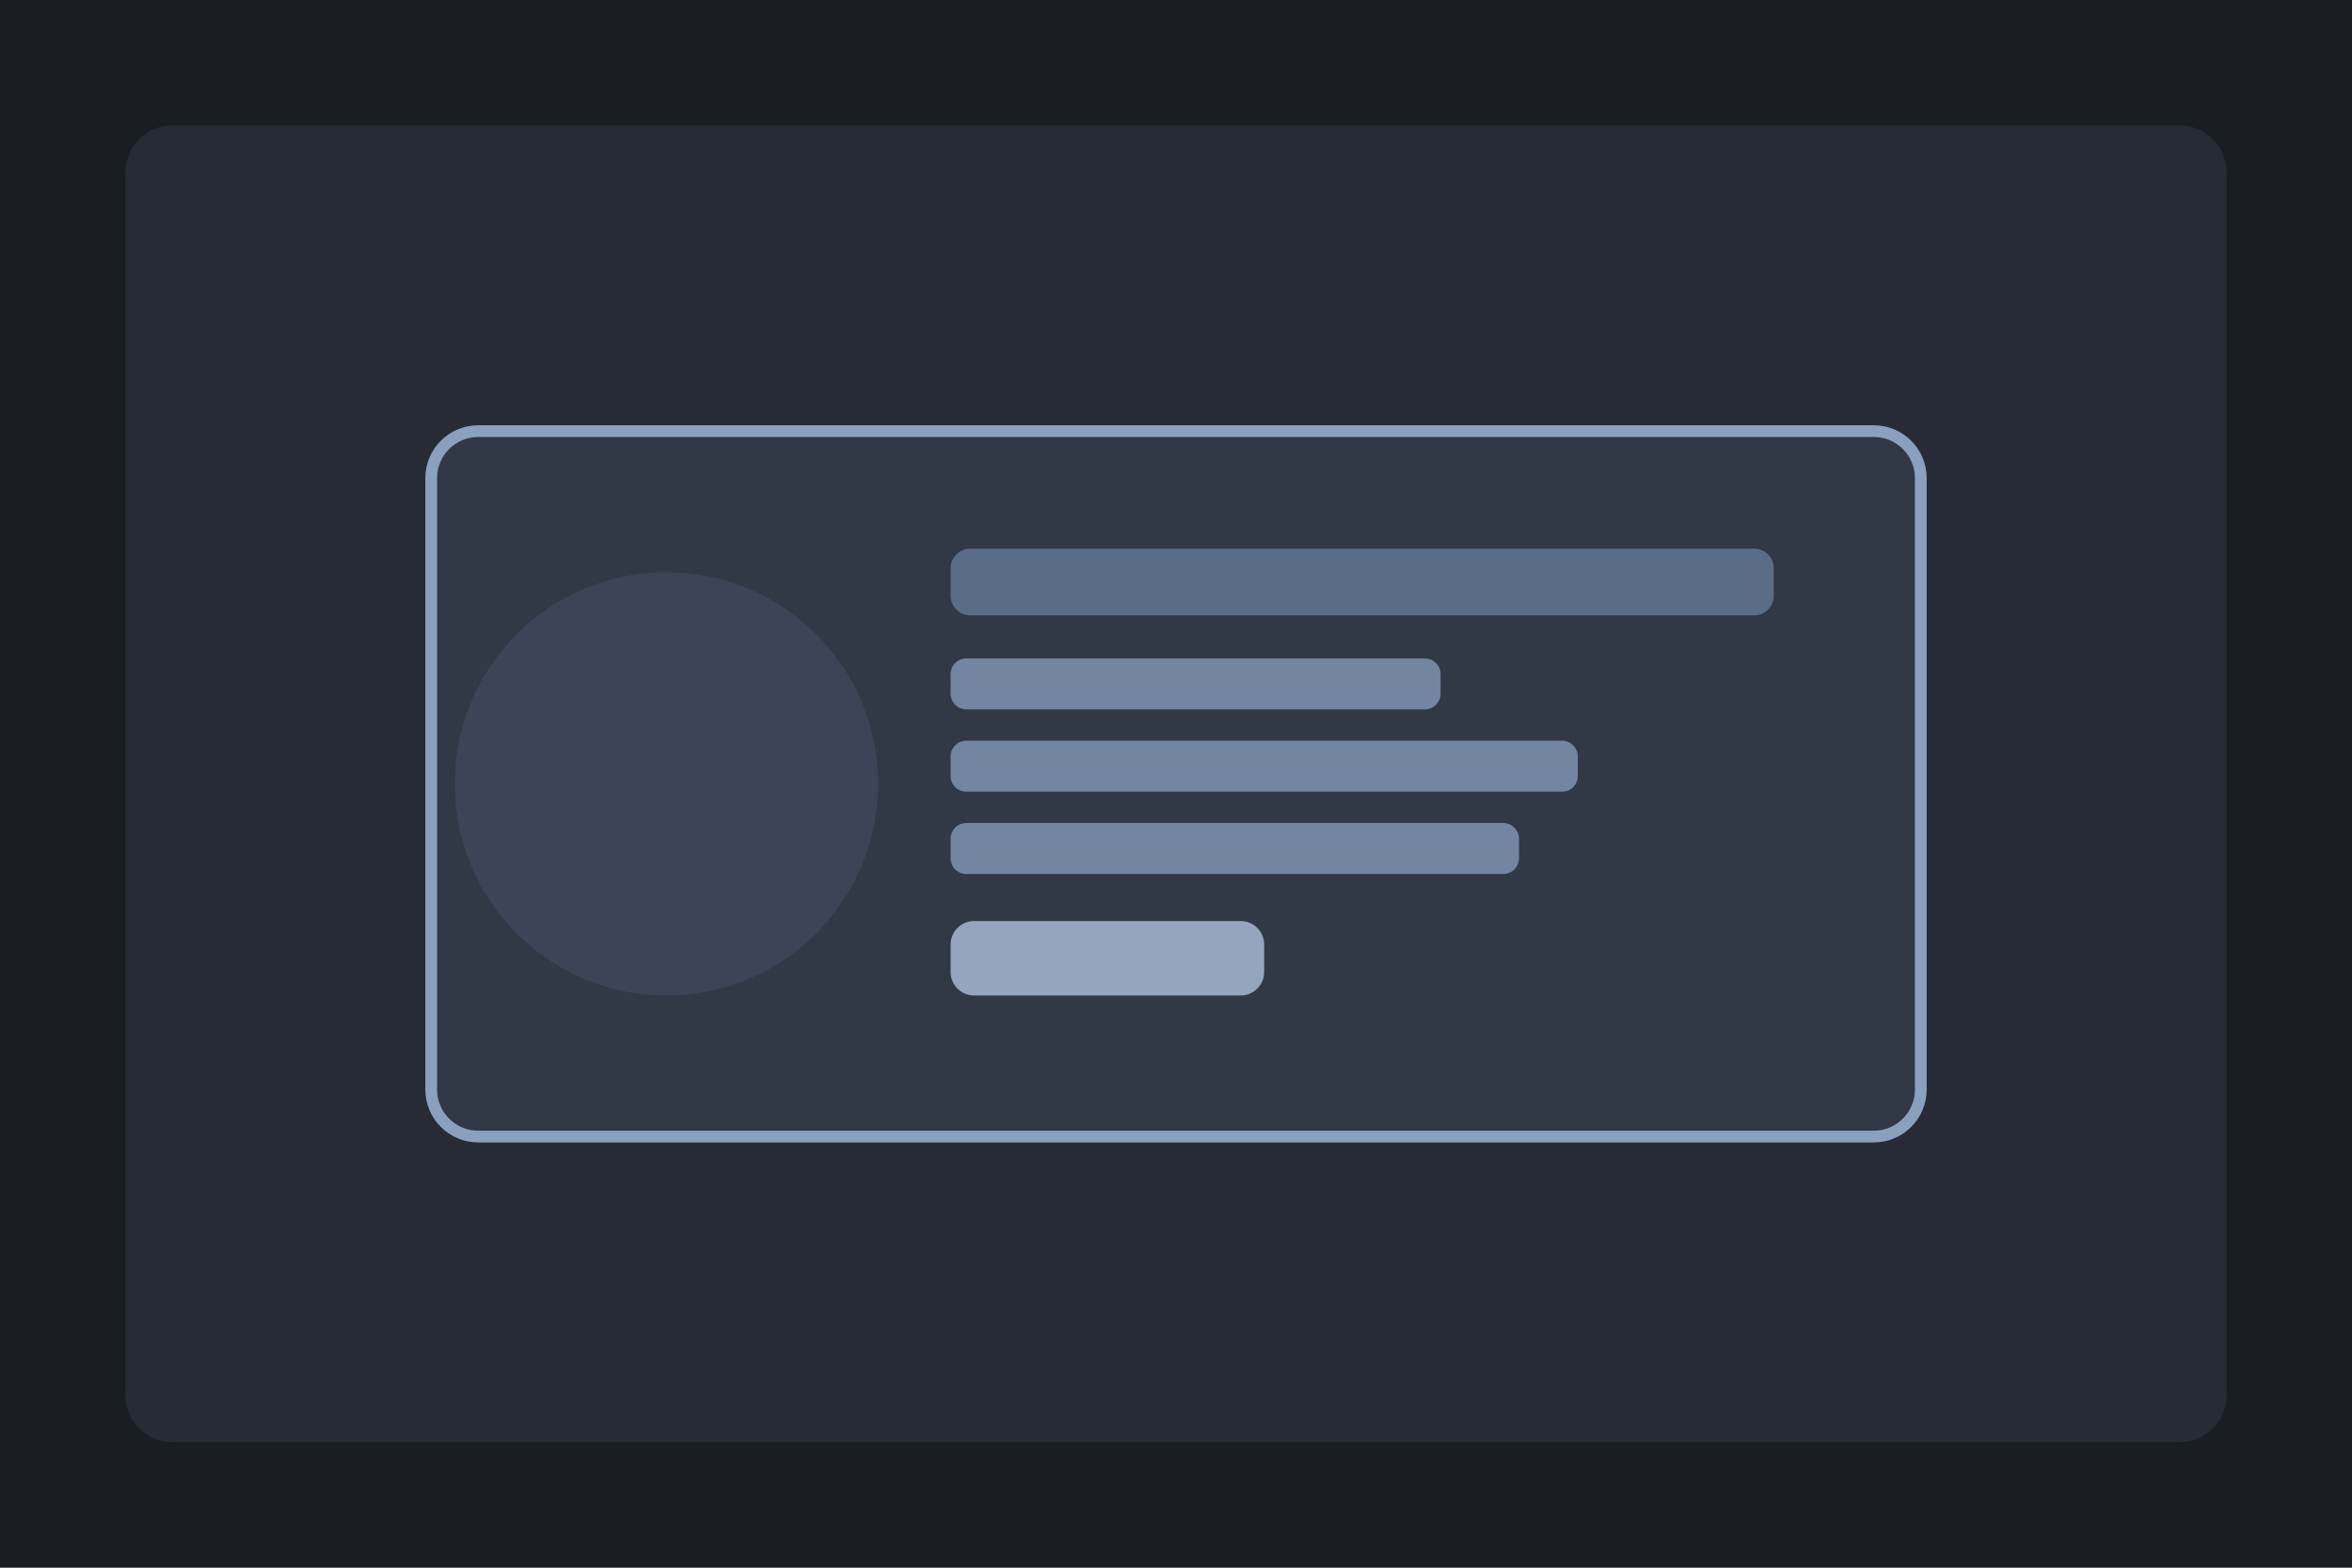
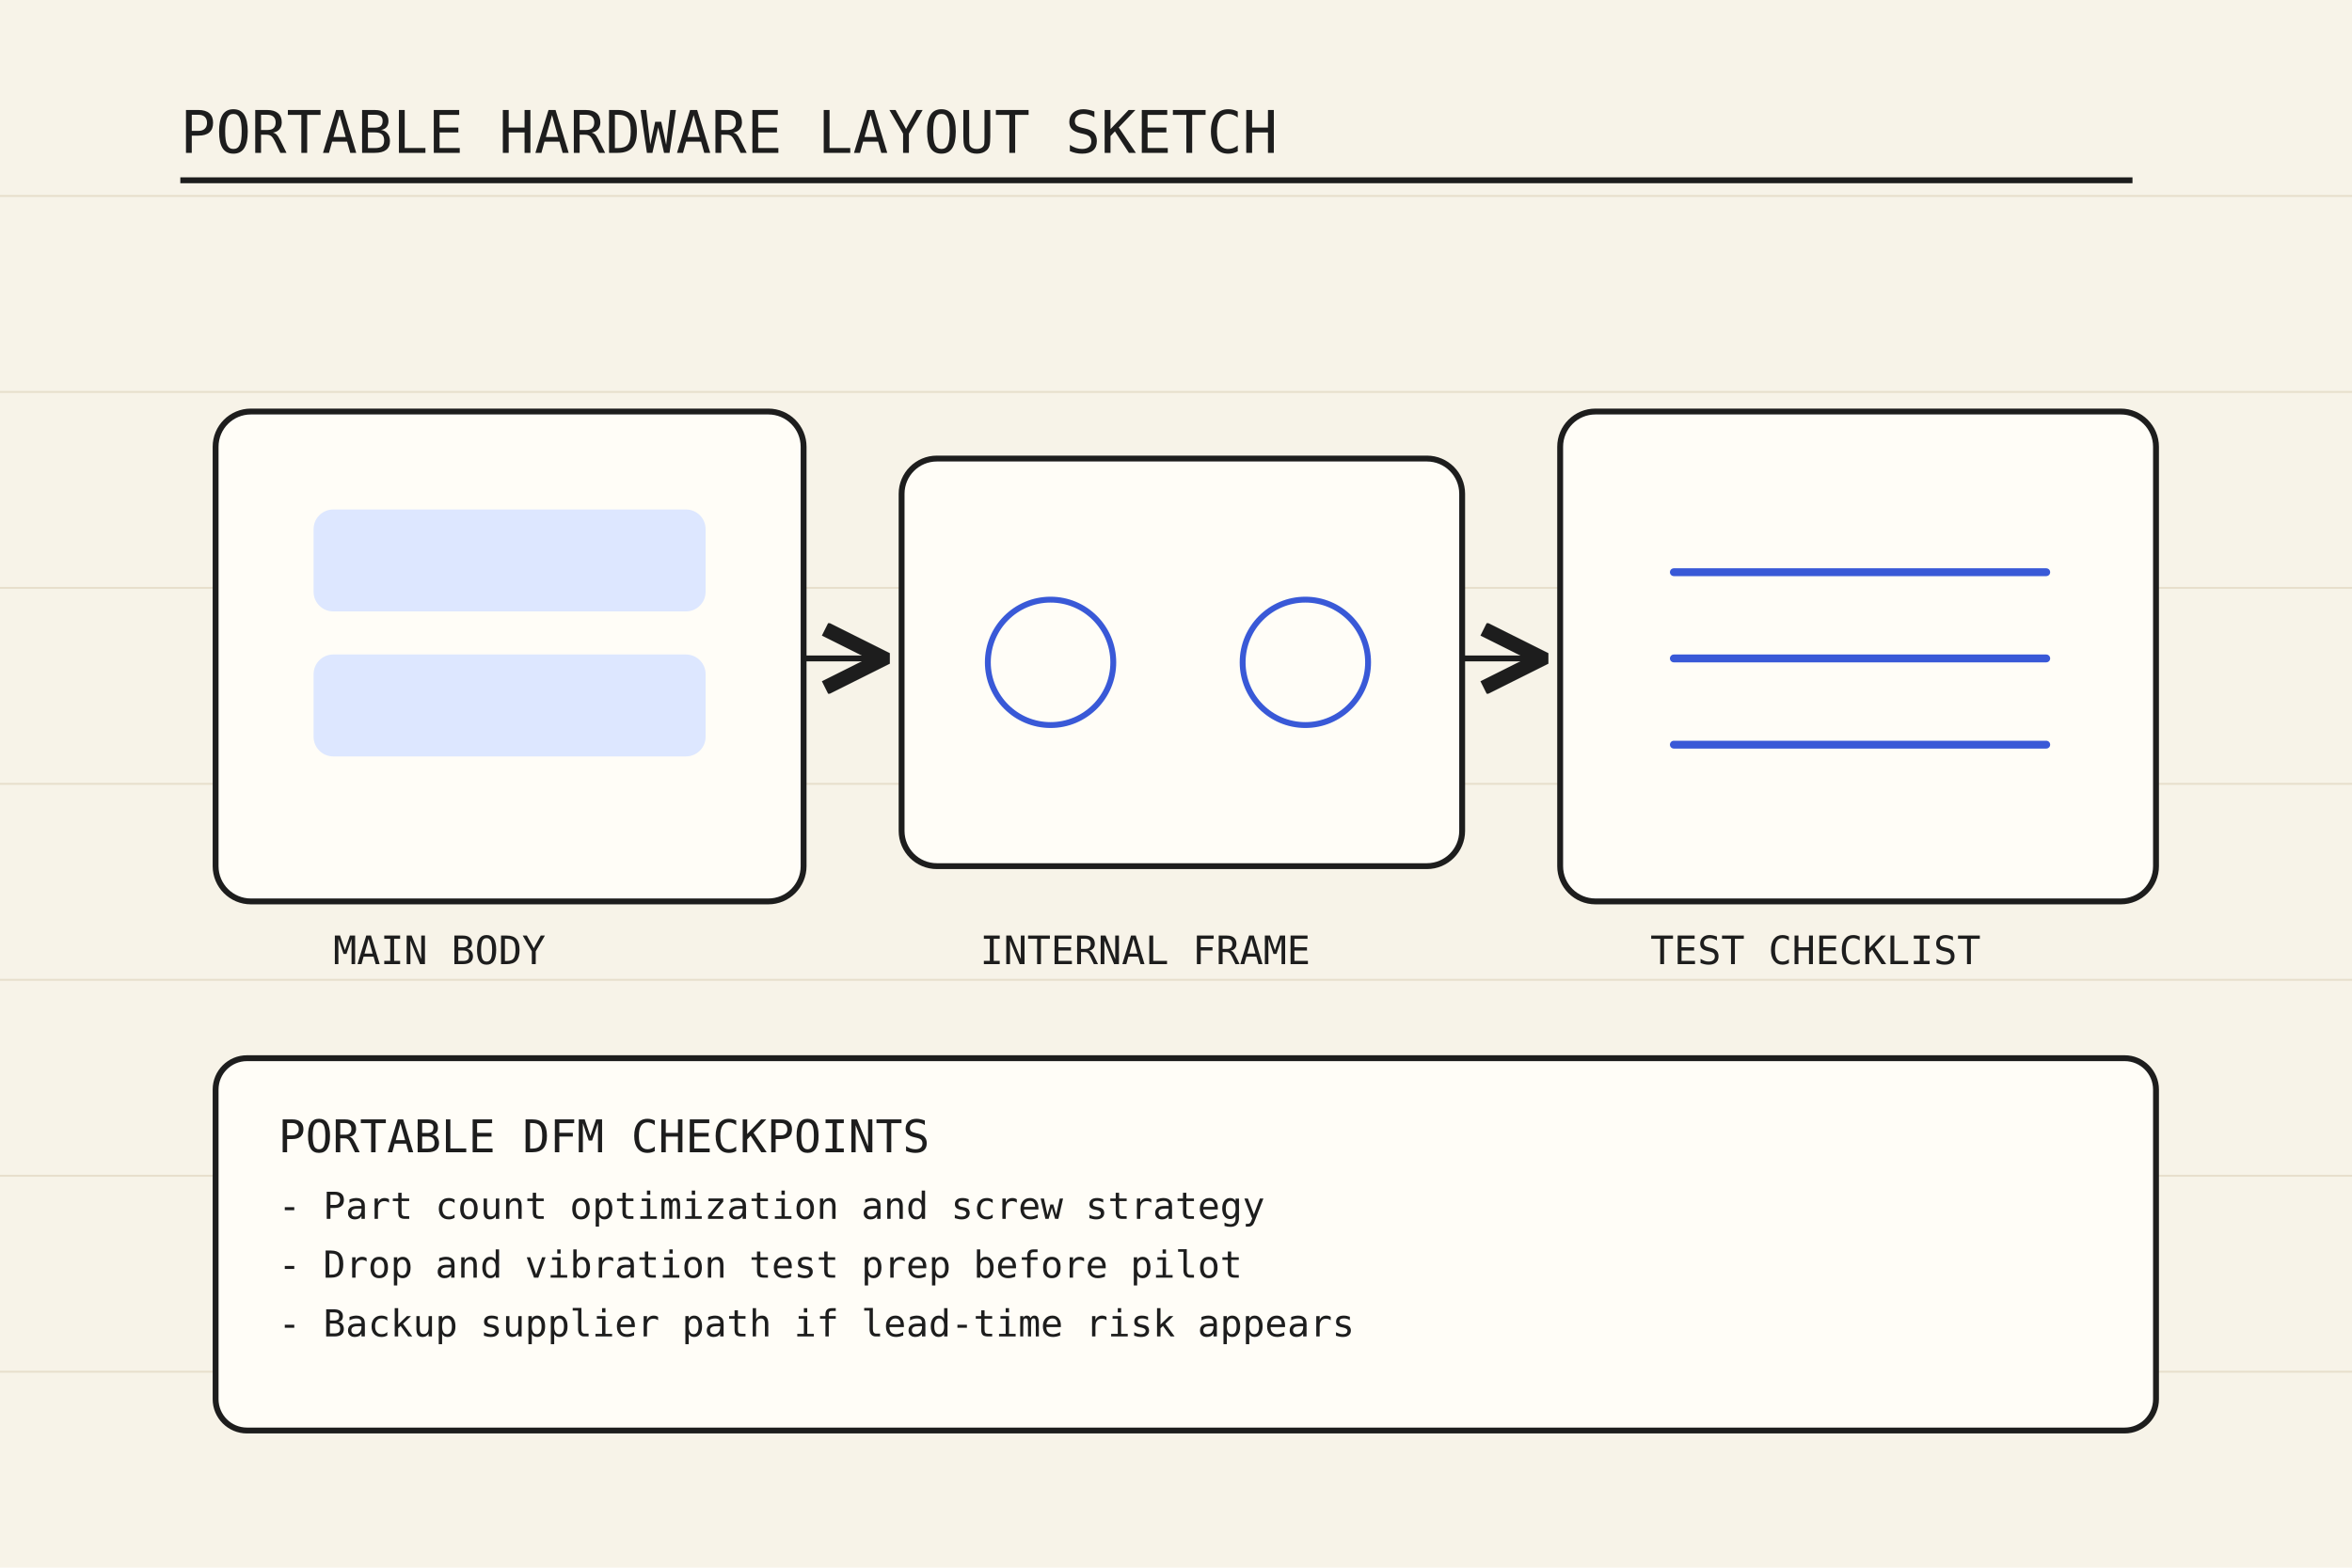
<svg xmlns="http://www.w3.org/2000/svg" width="1200" height="800" viewBox="0 0 1200 800" fill="none">
-   <rect width="1200" height="800" fill="#1A1D24" />
-   <rect x="64" y="64" width="1072" height="672" rx="24" fill="#262B35" />
-   <rect x="220" y="220" width="760" height="360" rx="24" fill="#313846" stroke="#8AA0BF" stroke-width="6" />
-   <circle cx="340" cy="400" r="108" fill="#3C4557" />
-   <rect x="485" y="280" width="420" height="34" rx="10" fill="#5B6C87" />
-   <rect x="485" y="336" width="250" height="26" rx="8" fill="#7385A1" />
-   <rect x="485" y="378" width="320" height="26" rx="8" fill="#7385A1" />
-   <rect x="485" y="420" width="290" height="26" rx="8" fill="#7385A1" />
-   <rect x="485" y="470" width="160" height="38" rx="12" fill="#95A5BE" />
+   <defs>
+     <marker id="a" markerWidth="12" markerHeight="12" refX="10" refY="6" orient="auto">
+       <path d="M1 1L11 6L1 11" stroke="#1D1D1D" stroke-width="2.5" fill="none" />
+     </marker>
+   </defs>
+   <rect width="1200" height="800" fill="#F7F3E8" />
+   <path d="M0 100H1200M0 200H1200M0 300H1200M0 400H1200M0 500H1200M0 600H1200M0 700H1200" stroke="#E7DFCC" />
+   <text x="92" y="78" fill="#1D1D1D" font-size="30" font-family="IBM Plex Mono, monospace">PORTABLE HARDWARE LAYOUT SKETCH</text>
+   <path d="M92 92H1088" stroke="#1D1D1D" stroke-width="3" />
+   <rect x="110" y="210" width="300" height="250" rx="18" fill="#FFFDF7" stroke="#1D1D1D" stroke-width="3" />
+   <rect x="160" y="260" width="200" height="52" rx="10" fill="#DDE7FF" />
+   <rect x="160" y="334" width="200" height="52" rx="10" fill="#DDE7FF" />
+   <text x="170" y="492" fill="#1D1D1D" font-size="20" font-family="IBM Plex Mono, monospace">MAIN BODY</text>
+   <rect x="460" y="234" width="286" height="208" rx="18" fill="#FFFDF7" stroke="#1D1D1D" stroke-width="3" />
+   <circle cx="536" cy="338" r="32" fill="none" stroke="#3959D7" stroke-width="3" />
+   <circle cx="666" cy="338" r="32" fill="none" stroke="#3959D7" stroke-width="3" />
+   <text x="500" y="492" fill="#1D1D1D" font-size="20" font-family="IBM Plex Mono, monospace">INTERNAL FRAME</text>
+   <rect x="796" y="210" width="304" height="250" rx="18" fill="#FFFDF7" stroke="#1D1D1D" stroke-width="3" />
+   <path d="M854 292H1044M854 336H1044M854 380H1044" stroke="#3959D7" stroke-width="4" stroke-linecap="round" />
+   <text x="842" y="492" fill="#1D1D1D" font-size="20" font-family="IBM Plex Mono, monospace">TEST CHECKLIST</text>
+   <path d="M410 336H448" stroke="#1D1D1D" stroke-width="3" marker-end="url(#a)" />
+   <path d="M746 336H784" stroke="#1D1D1D" stroke-width="3" marker-end="url(#a)" />
+   <rect x="110" y="540" width="990" height="190" rx="16" fill="#FFFDF7" stroke="#1D1D1D" stroke-width="3" />
+   <text x="142" y="588" fill="#1D1D1D" font-size="23" font-family="IBM Plex Mono, monospace">PORTABLE DFM CHECKPOINTS</text>
+   <text x="142" y="622" fill="#1D1D1D" font-size="19" font-family="IBM Plex Mono, monospace">- Part count optimization and screw strategy</text>
+   <text x="142" y="652" fill="#1D1D1D" font-size="19" font-family="IBM Plex Mono, monospace">- Drop and vibration test prep before pilot</text>
+   <text x="142" y="682" fill="#1D1D1D" font-size="19" font-family="IBM Plex Mono, monospace">- Backup supplier path if lead-time risk appears</text>
</svg>
